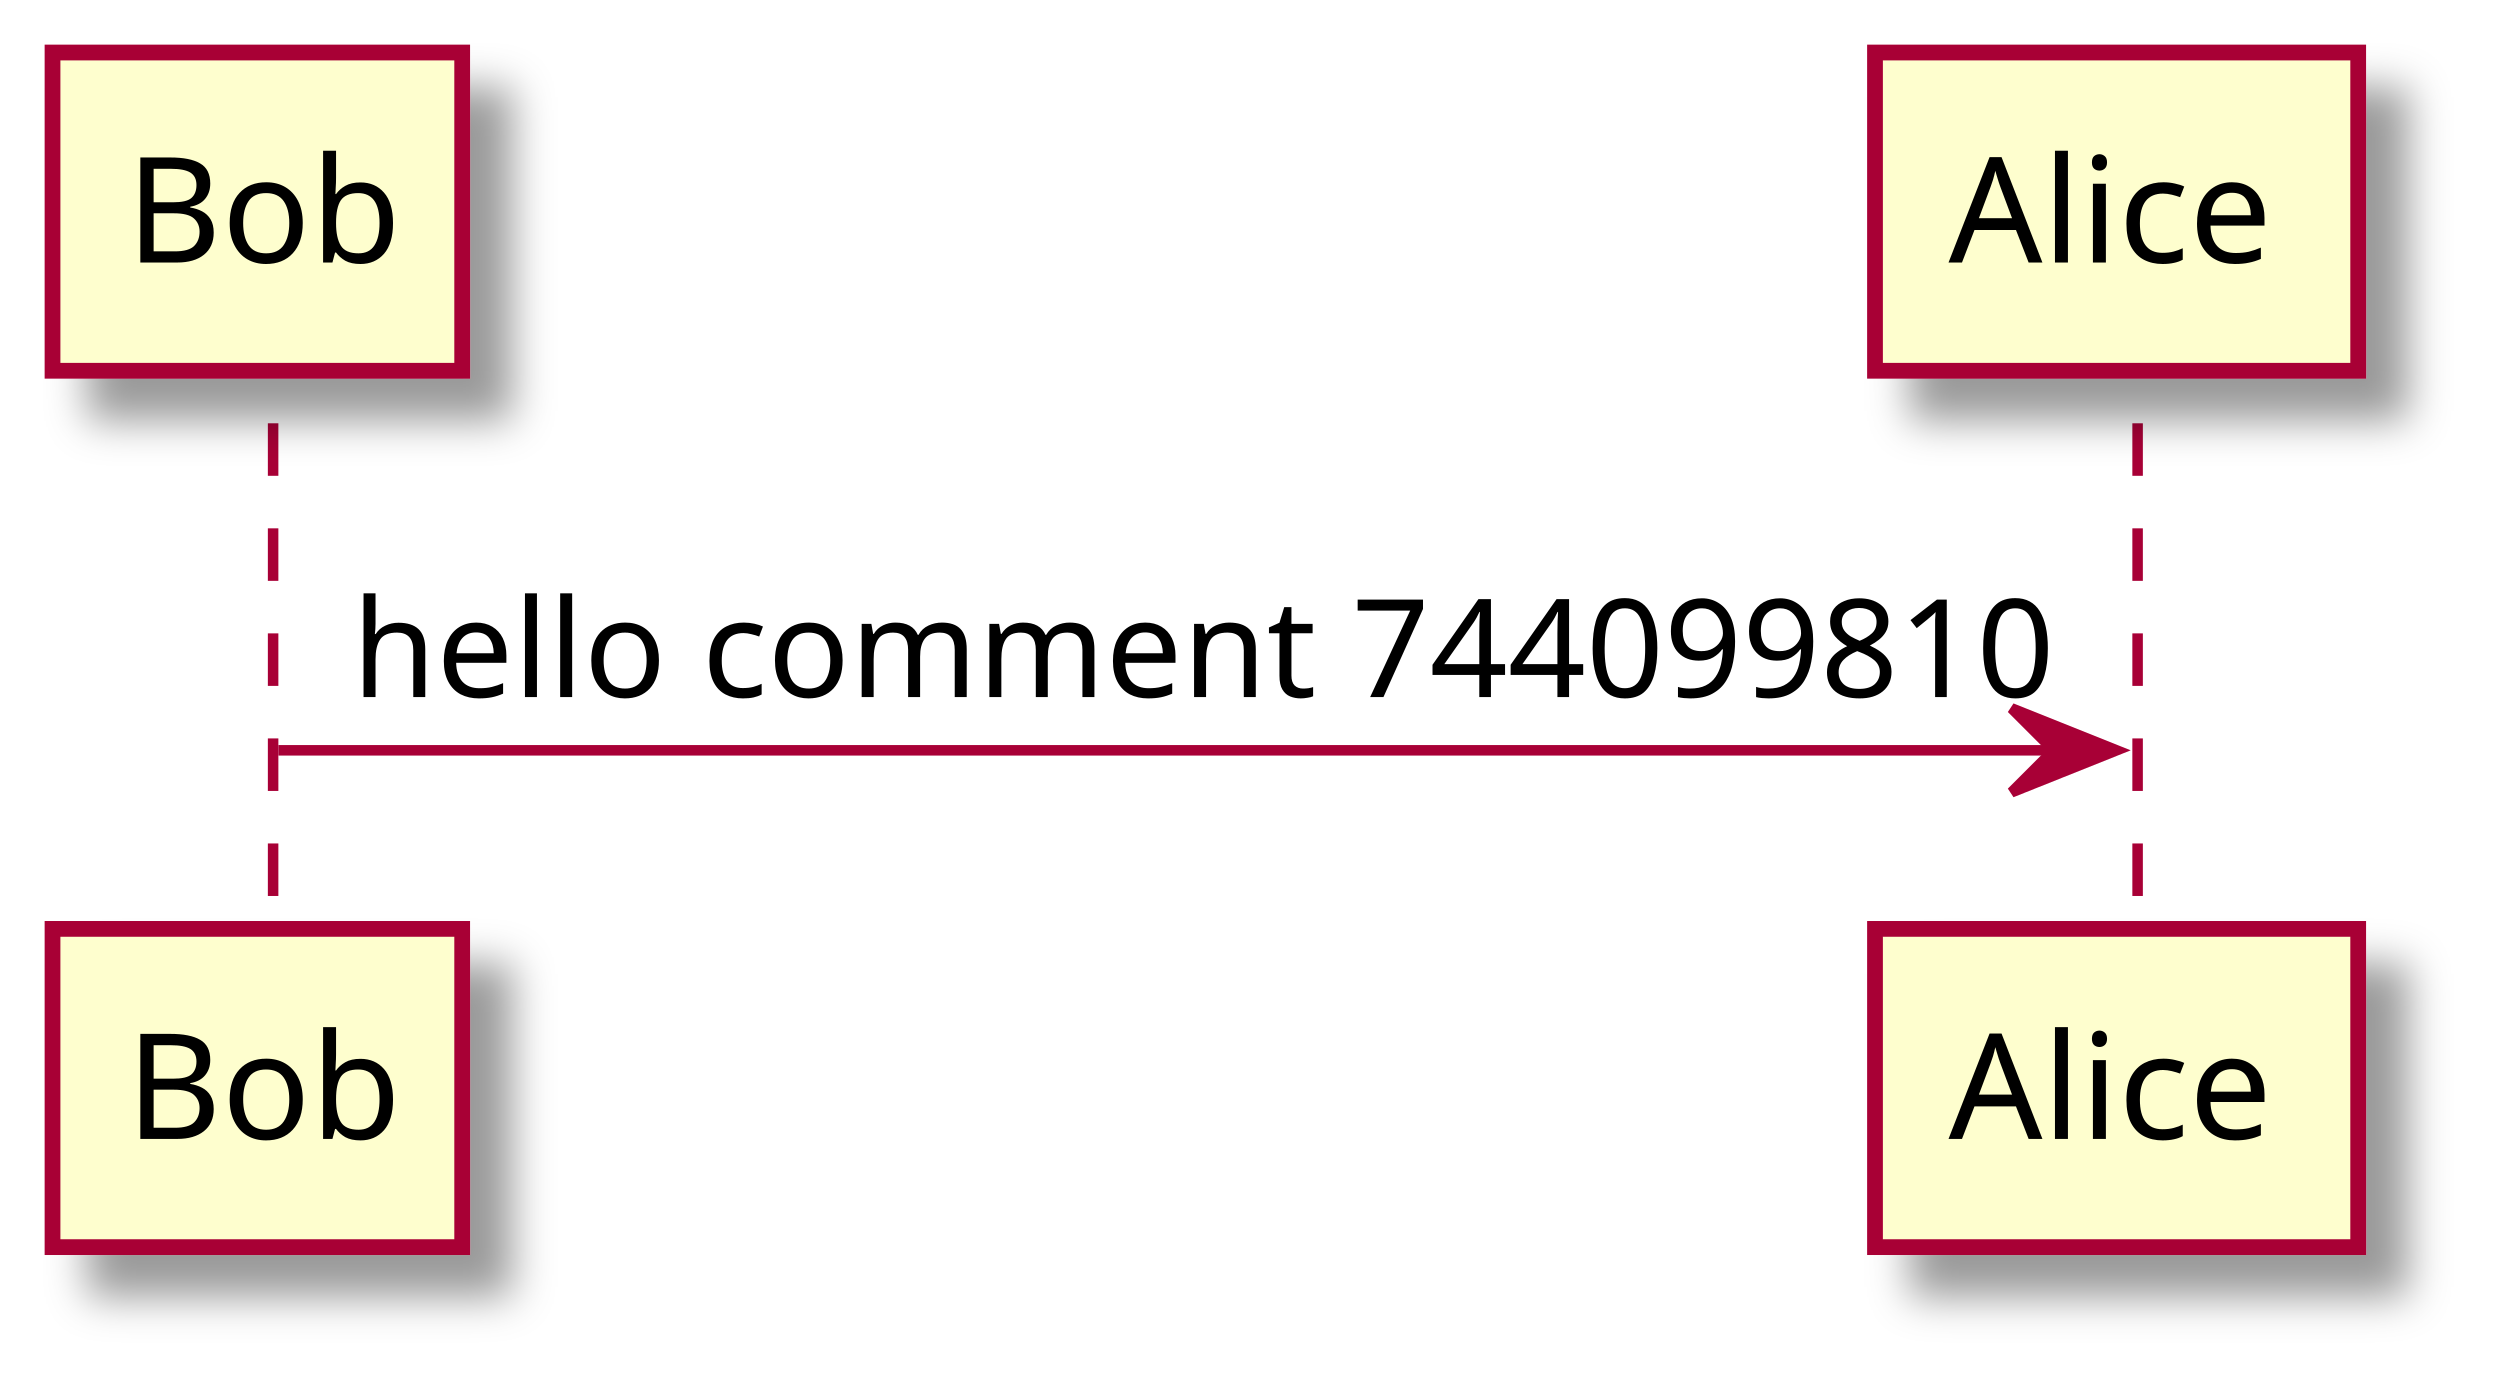
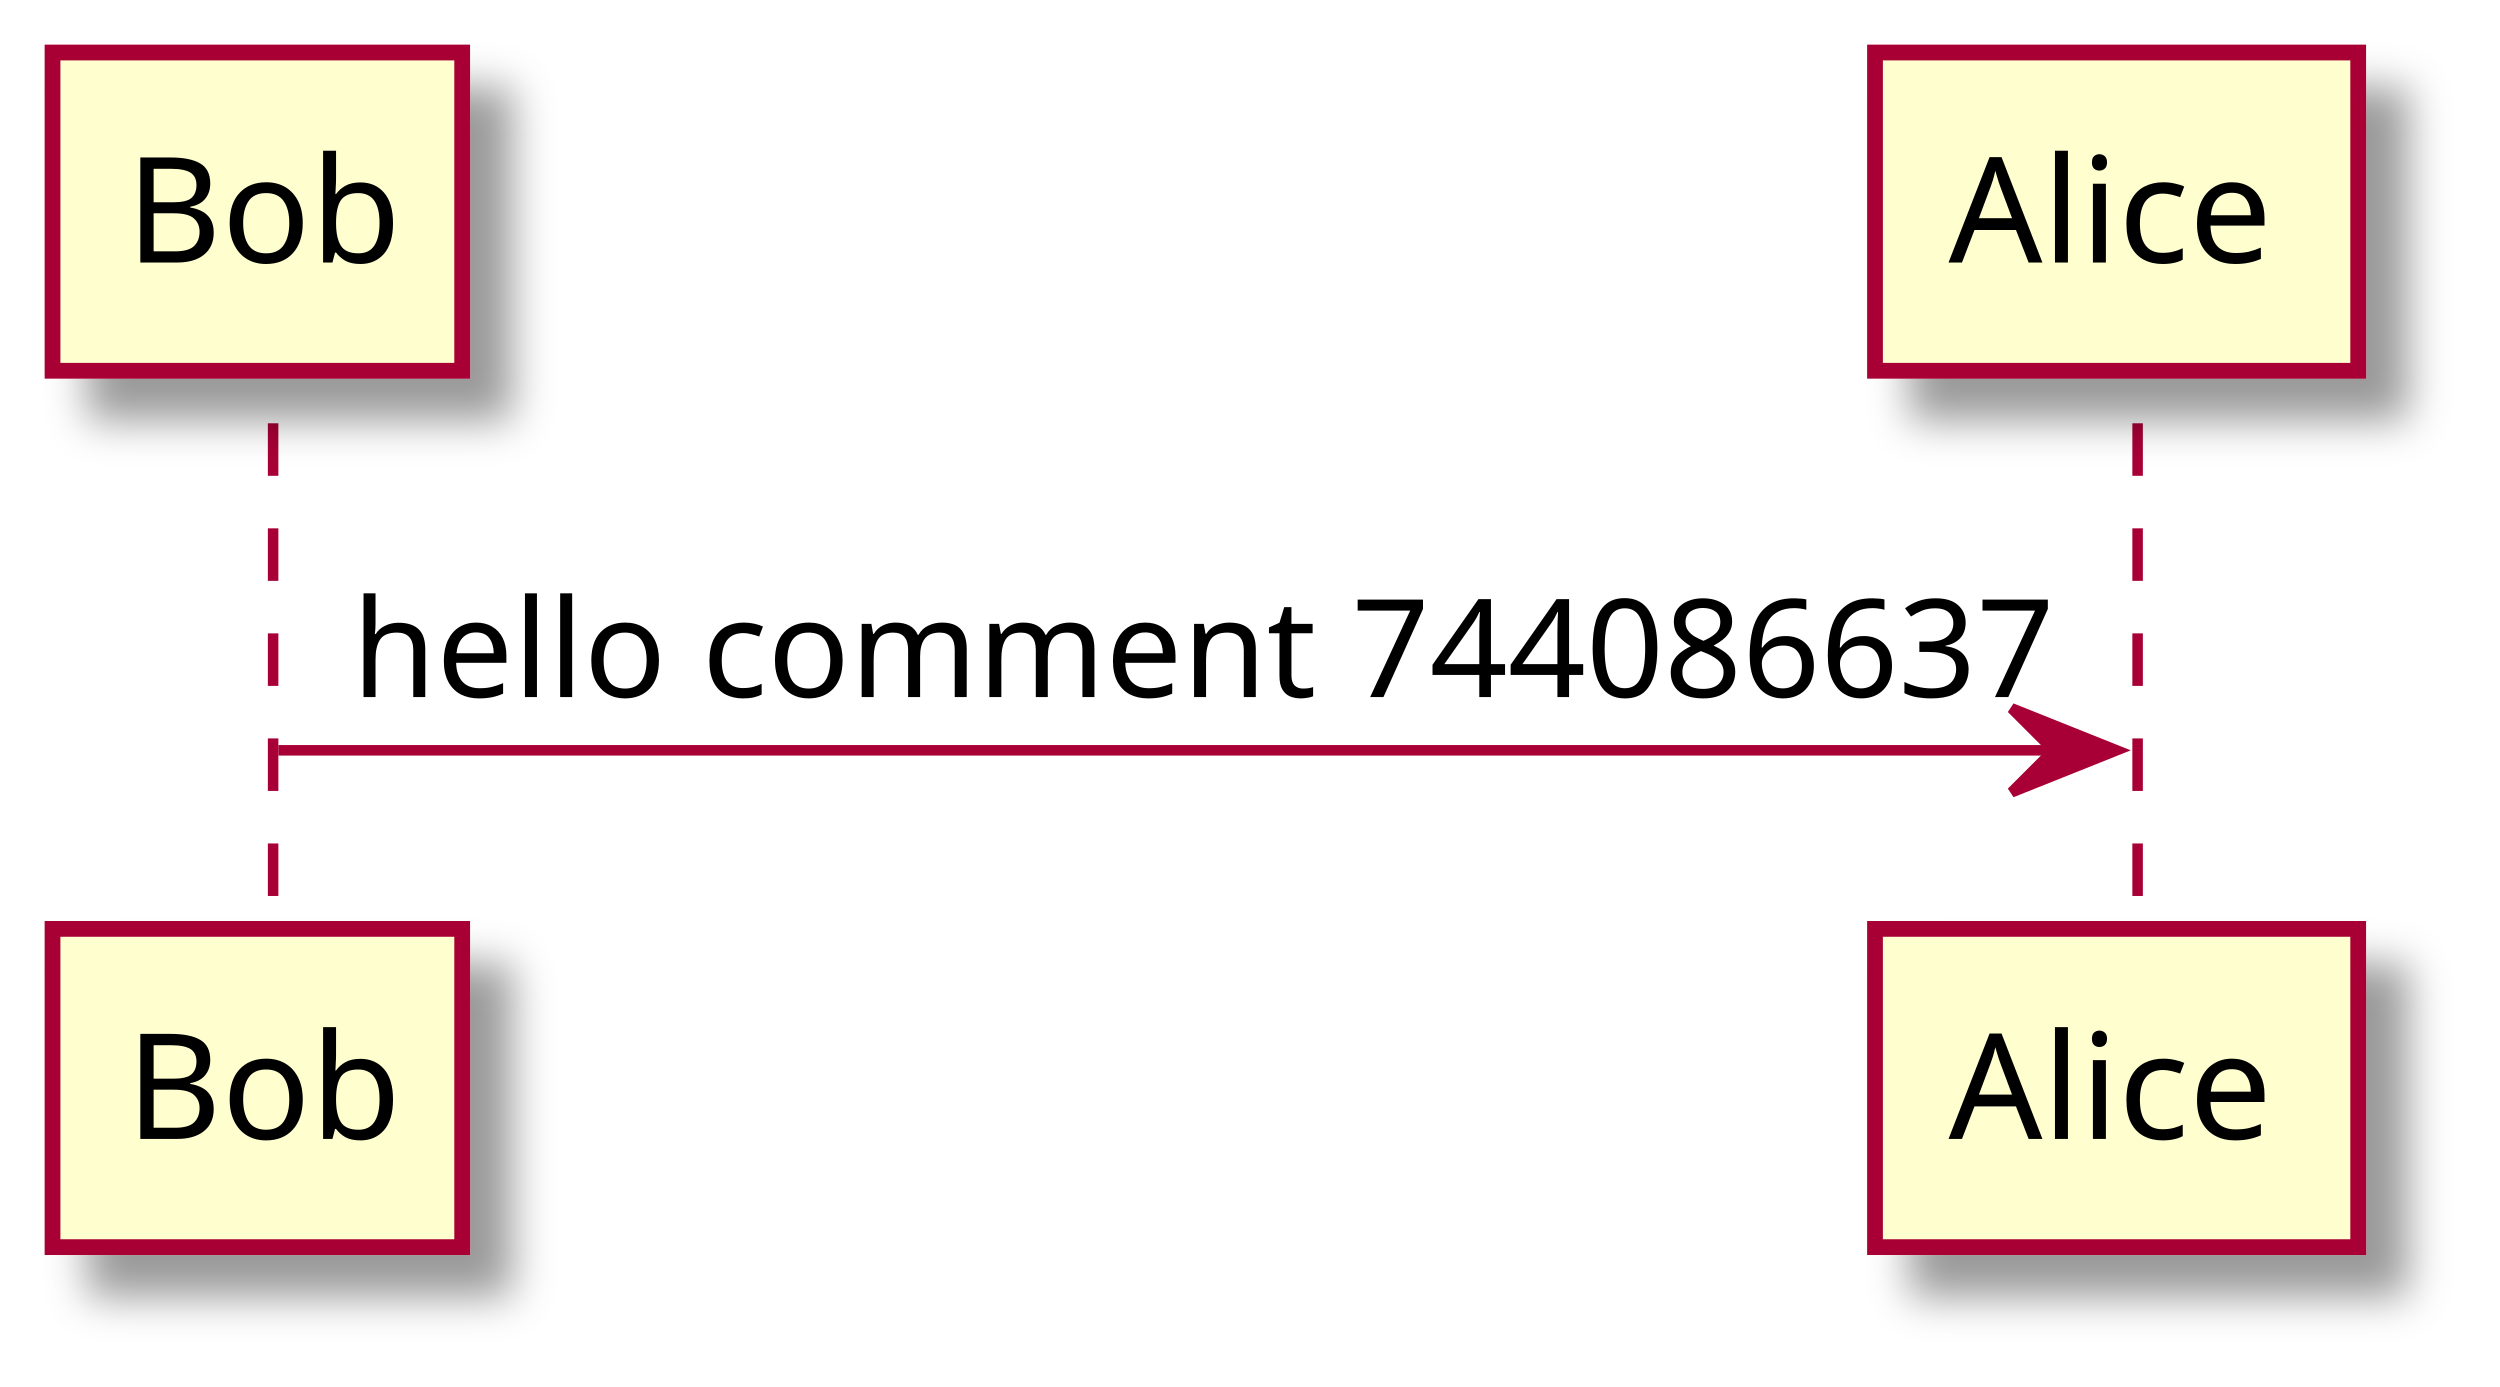
<svg xmlns="http://www.w3.org/2000/svg" contentScriptType="application/ecmascript" contentStyleType="text/css" height="132px" preserveAspectRatio="none" style="width:238px;height:132px;" version="1.1" viewBox="0 0 238 132" width="238px" zoomAndPan="magnify">
  <defs>
-     <filter height="300%" id="f997ymtf9qxo4" width="300%" x="-1" y="-1">
+     <filter height="300%" id="fvk7x5v4fdyvb" width="300%" x="-1" y="-1">
      <feGaussianBlur result="blurOut" stdDeviation="2.0" />
      <feColorMatrix in="blurOut" result="blurOut2" type="matrix" values="0 0 0 0 0 0 0 0 0 0 0 0 0 0 0 0 0 0 .4 0" />
      <feOffset dx="4.0" dy="4.0" in="blurOut2" result="blurOut3" />
      <feBlend in="SourceGraphic" in2="blurOut3" mode="normal" />
    </filter>
  </defs>
  <g>
    <line style="stroke:#A80036;stroke-width:1.0;stroke-dasharray:5.0,5.0;" x1="26" x2="26" y1="40.297" y2="89.43" />
    <line style="stroke:#A80036;stroke-width:1.0;stroke-dasharray:5.0,5.0;" x1="203.5" x2="203.5" y1="40.297" y2="89.43" />
-     <rect fill="#FEFECE" filter="url(#f997ymtf9qxo4)" height="30.297" style="stroke:#A80036;stroke-width:1.5;" width="39" x="5" y="5" />
+     <rect fill="#FEFECE" filter="url(#fvk7x5v4fdyvb)" height="30.297" style="stroke:#A80036;stroke-width:1.5;" width="39" x="5" y="5" />
    <text fill="#000000" font-family="sans-serif" font-size="14" lengthAdjust="spacingAndGlyphs" textLength="25" x="12" y="24.995">Bob</text>
-     <rect fill="#FEFECE" filter="url(#f997ymtf9qxo4)" height="30.297" style="stroke:#A80036;stroke-width:1.5;" width="39" x="5" y="88.43" />
+     <rect fill="#FEFECE" filter="url(#fvk7x5v4fdyvb)" height="30.297" style="stroke:#A80036;stroke-width:1.5;" width="39" x="5" y="88.43" />
    <text fill="#000000" font-family="sans-serif" font-size="14" lengthAdjust="spacingAndGlyphs" textLength="25" x="12" y="108.425">Bob</text>
-     <rect fill="#FEFECE" filter="url(#f997ymtf9qxo4)" height="30.297" style="stroke:#A80036;stroke-width:1.5;" width="46" x="178.5" y="5" />
+     <rect fill="#FEFECE" filter="url(#fvk7x5v4fdyvb)" height="30.297" style="stroke:#A80036;stroke-width:1.5;" width="46" x="178.5" y="5" />
    <text fill="#000000" font-family="sans-serif" font-size="14" lengthAdjust="spacingAndGlyphs" textLength="32" x="185.5" y="24.995">Alice</text>
-     <rect fill="#FEFECE" filter="url(#f997ymtf9qxo4)" height="30.297" style="stroke:#A80036;stroke-width:1.5;" width="46" x="178.5" y="88.43" />
+     <rect fill="#FEFECE" filter="url(#fvk7x5v4fdyvb)" height="30.297" style="stroke:#A80036;stroke-width:1.5;" width="46" x="178.5" y="88.43" />
    <text fill="#000000" font-family="sans-serif" font-size="14" lengthAdjust="spacingAndGlyphs" textLength="32" x="185.5" y="108.425">Alice</text>
    <polygon fill="#A80036" points="191.5,67.43,201.5,71.43,191.5,75.43,195.5,71.43" style="stroke:#A80036;stroke-width:1.0;" />
    <line style="stroke:#A80036;stroke-width:1.0;" x1="26.5" x2="197.5" y1="71.43" y2="71.43" />
-     <text fill="#000000" font-family="sans-serif" font-size="13" lengthAdjust="spacingAndGlyphs" textLength="153" x="33.5" y="66.364">hello comment 744099810</text>
+     <text fill="#000000" font-family="sans-serif" font-size="13" lengthAdjust="spacingAndGlyphs" textLength="153" x="33.5" y="66.364">hello comment 744086637</text>
  </g>
</svg>
